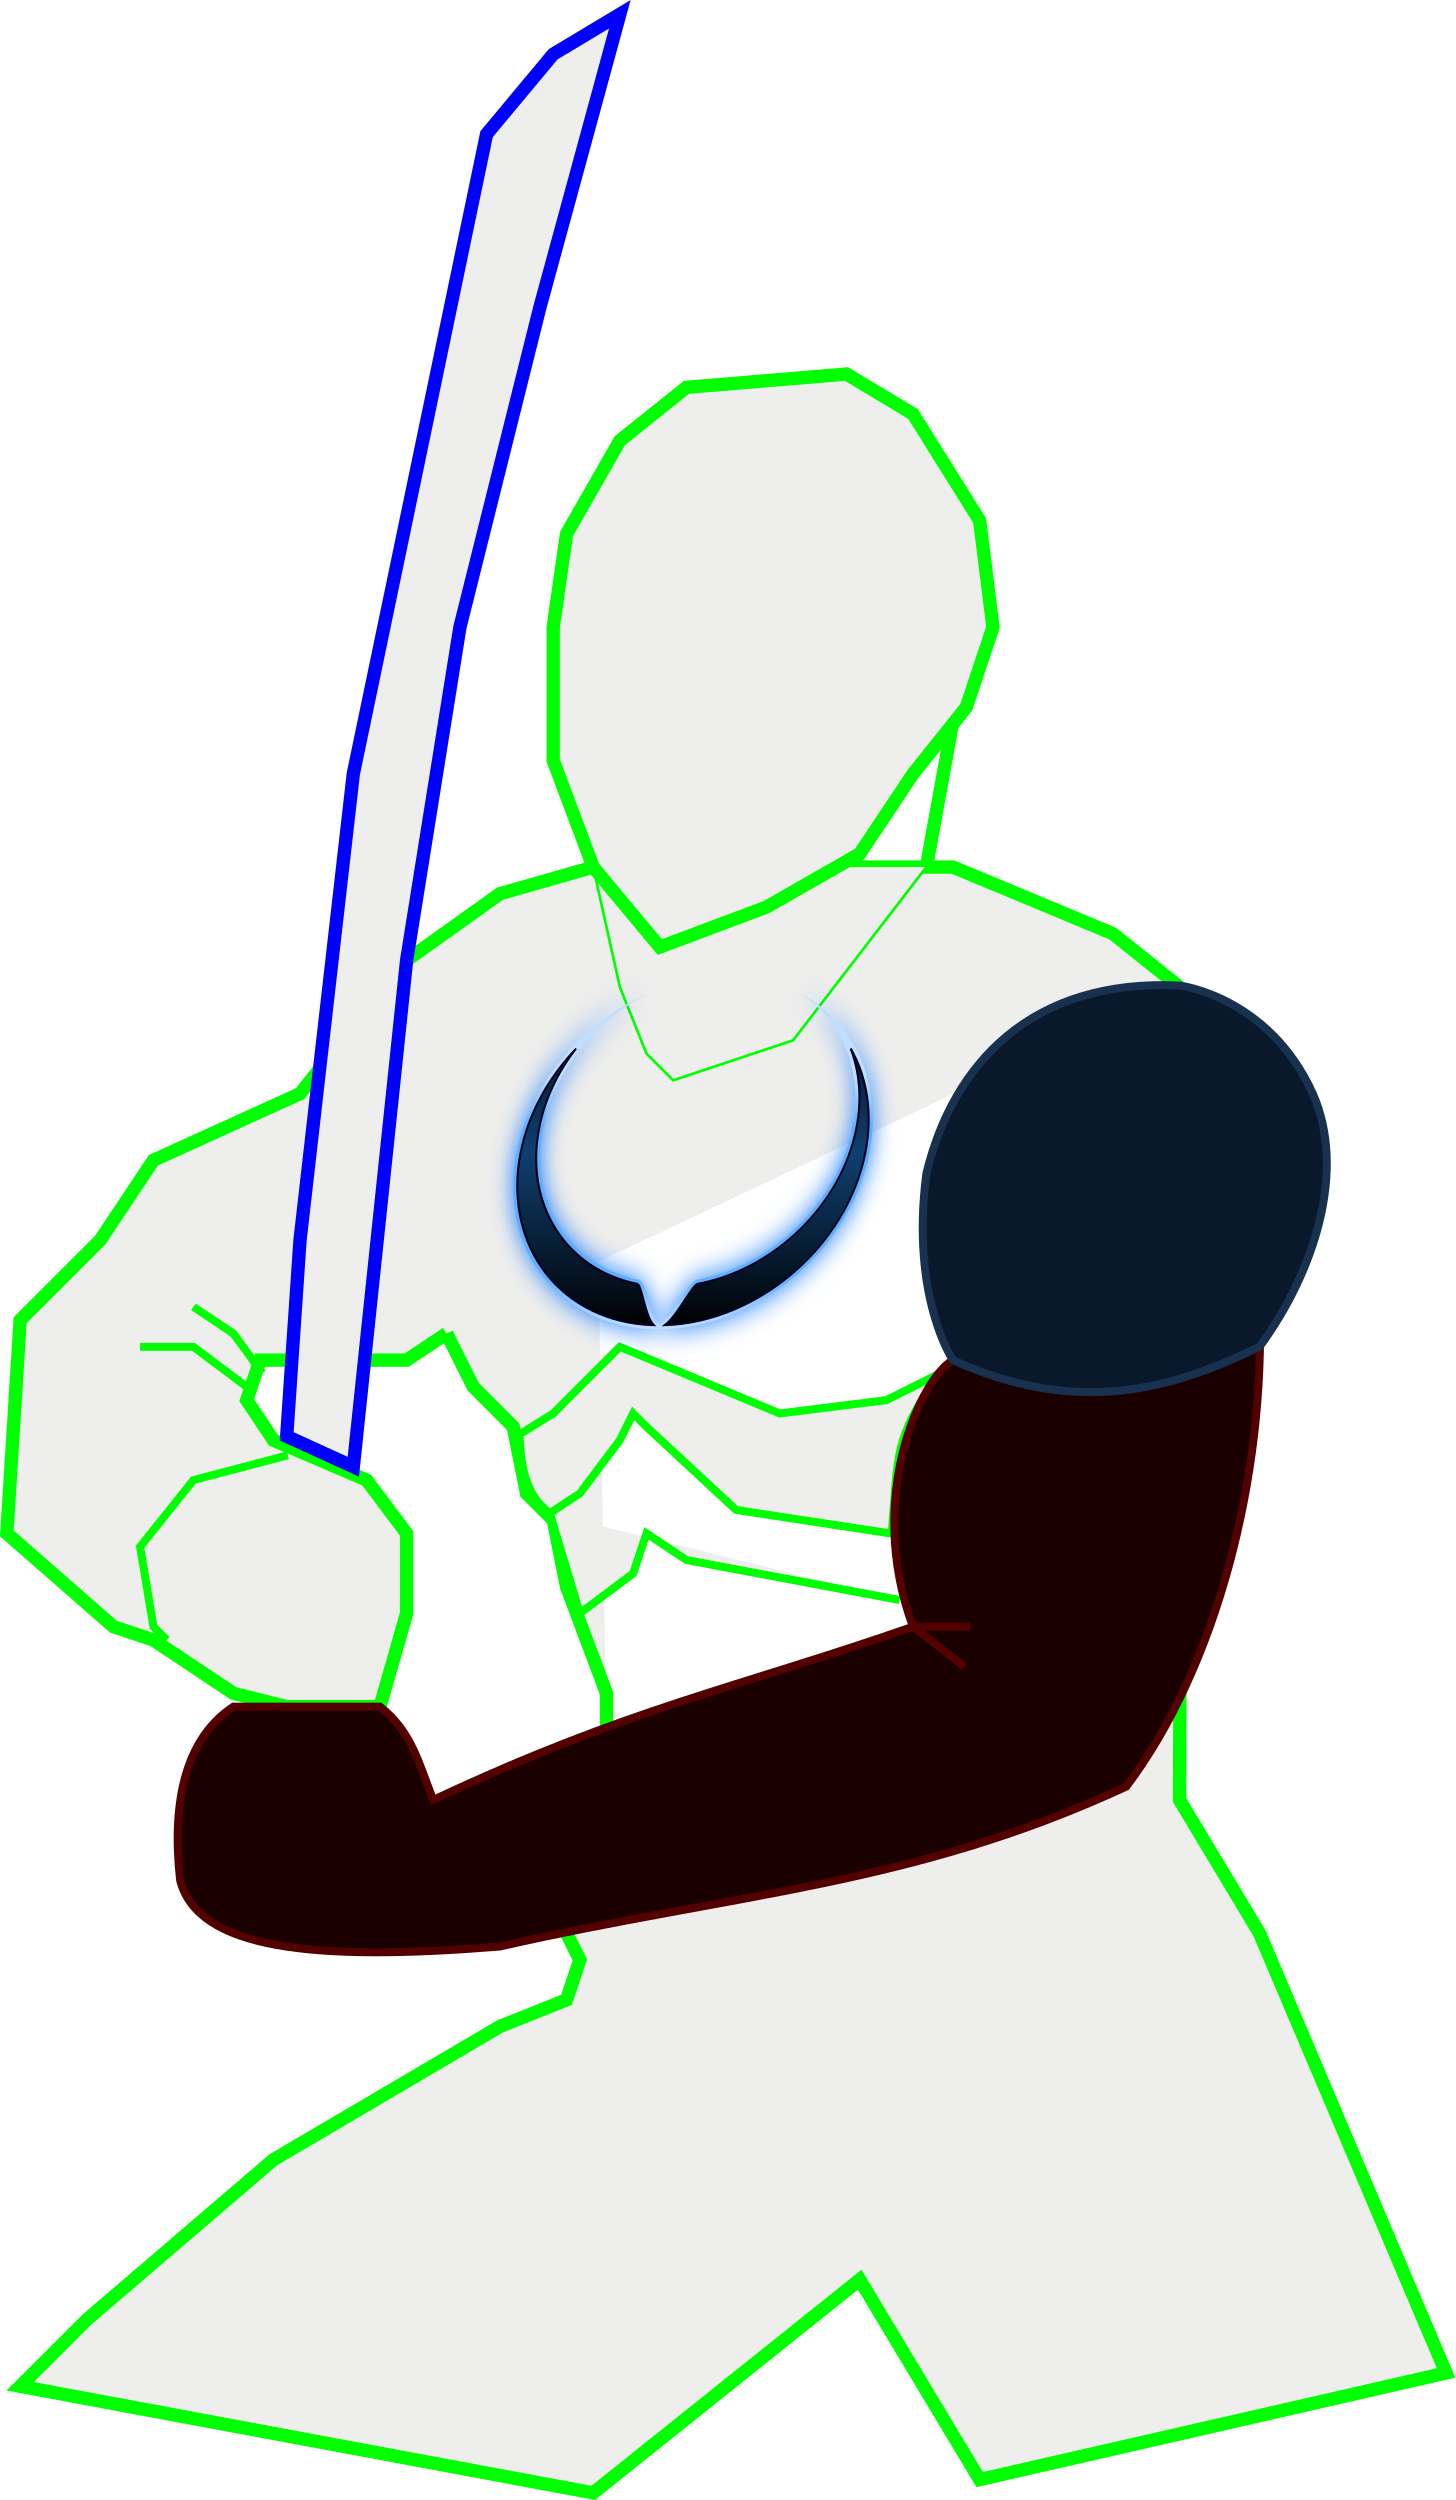
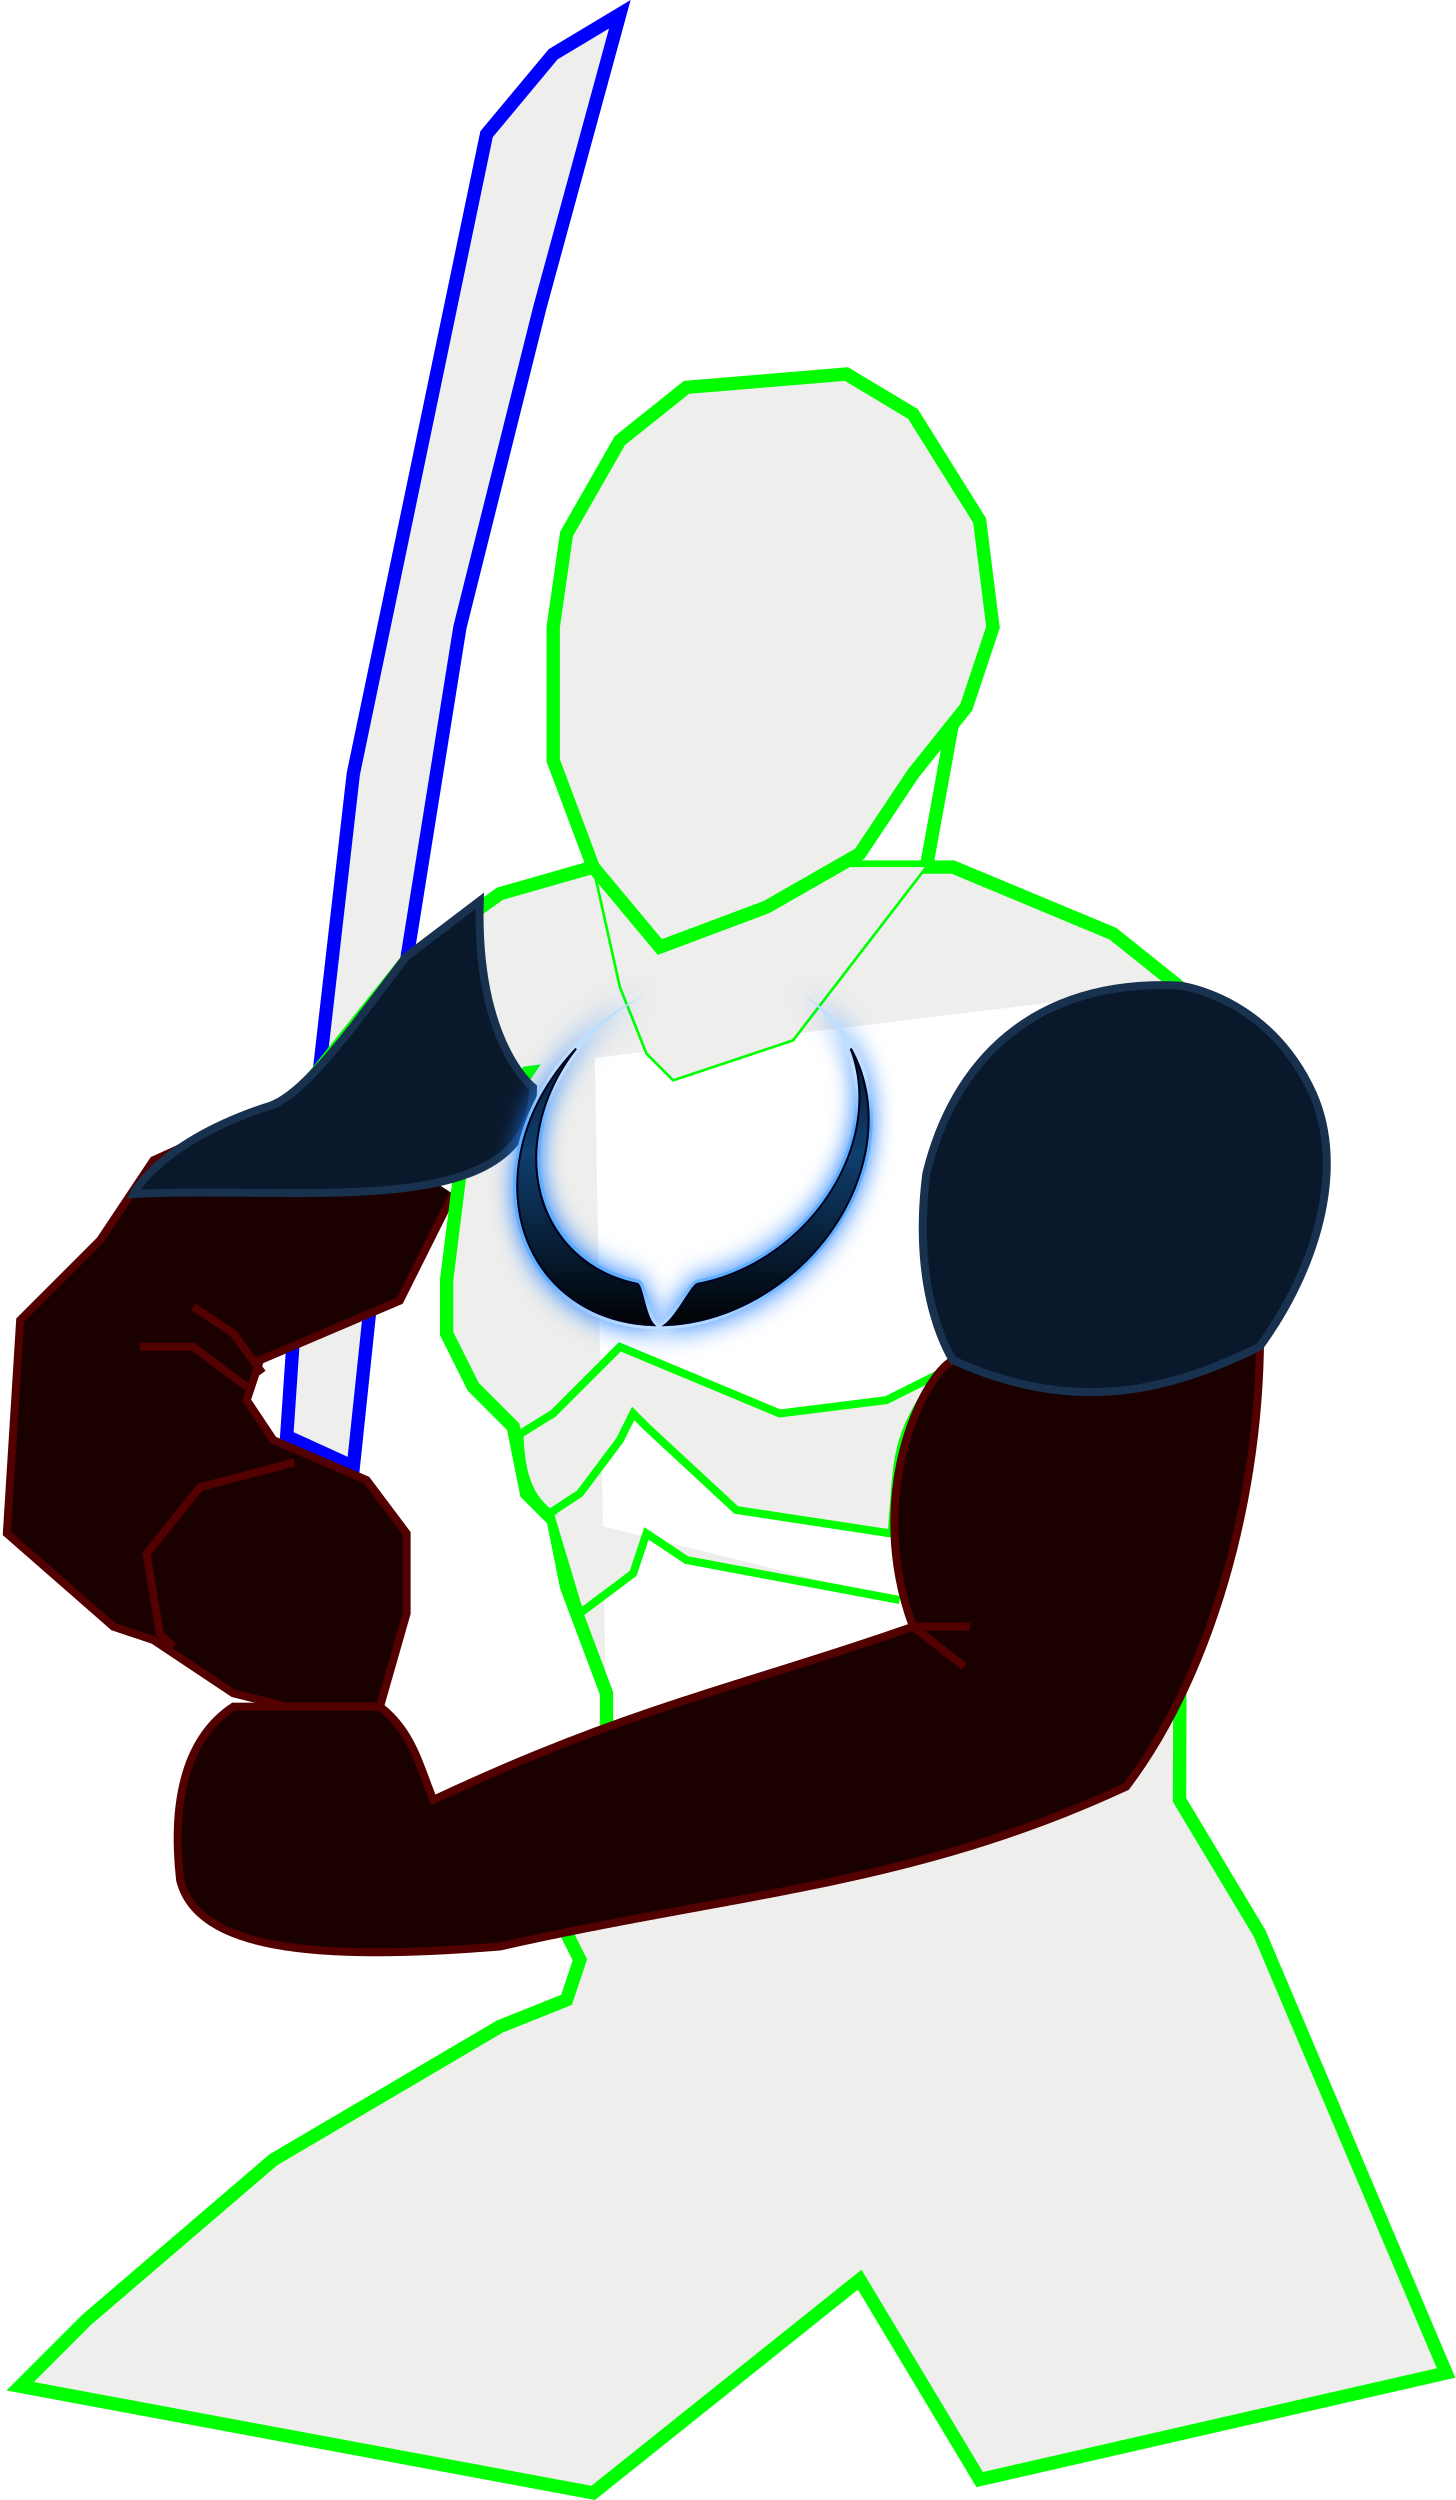
<svg xmlns="http://www.w3.org/2000/svg" xmlns:ns1="http://www.openswatchbook.org/uri/2009/osb" xmlns:xlink="http://www.w3.org/1999/xlink" width="546.031" height="938" id="svg2" version="1.1">
  <defs id="defs4">
    <linearGradient ns1:paint="solid" id="linearGradient3905">
      <stop offset="0" style="stop-color:#313131;stop-opacity:1;" id="stop3907" />
    </linearGradient>
    <linearGradient ns1:paint="solid" id="linearGradient3901">
      <stop offset="0" style="stop-color:#1e1e1e;stop-opacity:1;" id="stop3903" />
    </linearGradient>
    <linearGradient ns1:paint="solid" id="linearGradient3897">
      <stop offset="0" style="stop-color:#b1b1b1;stop-opacity:1;" id="stop3899" />
    </linearGradient>
    <linearGradient ns1:paint="solid" id="linearGradient3893">
      <stop offset="0" style="stop-color:#9c9c9c;stop-opacity:1;" id="stop3895" />
    </linearGradient>
    <linearGradient ns1:paint="solid" id="linearGradient3878">
      <stop offset="0" style="stop-color:#21466b;stop-opacity:1;" id="stop3880" />
    </linearGradient>
    <linearGradient ns1:paint="solid" id="linearGradient3874">
      <stop offset="0" style="stop-color:#1f3950;stop-opacity:1;" id="stop3876" />
    </linearGradient>
    <linearGradient ns1:paint="solid" id="linearGradient3870">
      <stop offset="0" style="stop-color:#4c3450;stop-opacity:1;" id="stop3872" />
    </linearGradient>
    <linearGradient ns1:paint="solid" id="linearGradient3866">
      <stop offset="0" style="stop-color:#371f3d;stop-opacity:1;" id="stop3868" />
    </linearGradient>
    <linearGradient ns1:paint="solid" id="linearGradient3851">
      <stop offset="0" style="stop-color:#18314e;stop-opacity:1;" id="stop3853" />
    </linearGradient>
    <linearGradient ns1:paint="solid" id="linearGradient3836">
      <stop offset="0" style="stop-color:#0a182b;stop-opacity:1;" id="stop3838" />
    </linearGradient>
    <linearGradient ns1:paint="solid" id="linearGradient3821">
      <stop offset="0" style="stop-color:#520000;stop-opacity:1;" id="stop3823" />
    </linearGradient>
    <linearGradient ns1:paint="solid" id="linearGradient3813">
      <stop offset="0" style="stop-color:#1b0000;stop-opacity:1;" id="stop3815" />
      <stop id="stop3817" style="stop-color:#1b0000;stop-opacity:1;" offset="1" />
    </linearGradient>
    <linearGradient ns1:paint="solid" id="linearGradient3798">
      <stop offset="0" style="stop-color:#38650b;stop-opacity:1;" id="stop3800" />
    </linearGradient>
    <linearGradient ns1:paint="solid" id="linearGradient3783">
      <stop offset="0" style="stop-color:#214103;stop-opacity:1;" id="stop3785" />
    </linearGradient>
    <linearGradient ns1:paint="solid" id="linearGradient3779">
      <stop offset="0" style="stop-color:#bd5d00;stop-opacity:1;" id="stop3781" />
    </linearGradient>
    <linearGradient ns1:paint="solid" id="linearGradient3775">
      <stop offset="0" style="stop-color:#8e3f00;stop-opacity:1;" id="stop3777" />
    </linearGradient>
    <linearGradient id="linearGradient3698">
      <stop style="stop-color:#000000;stop-opacity:1;" offset="0" id="stop3700" />
      <stop id="stop3706" offset="0.5" style="stop-color:#0f3f6f;stop-opacity:1;" />
      <stop style="stop-color:#000000;stop-opacity:1;" offset="1" id="stop3702" />
    </linearGradient>
    <linearGradient id="linearGradient3606">
      <stop style="stop-color:#bfdfff;stop-opacity:1;" offset="0" id="stop3608" />
      <stop id="stop3616" offset="0.2" style="stop-color:#5fafff;stop-opacity:1;" />
      <stop id="stop3614" offset="0.8" style="stop-color:#5fafff;stop-opacity:1;" />
      <stop style="stop-color:#bfdfff;stop-opacity:1;" offset="1" id="stop3610" />
    </linearGradient>
    <linearGradient id="linearGradient2987">
      <stop style="stop-color:#bfdfff;stop-opacity:1;" offset="0" id="stop2989" />
      <stop id="stop2991" offset="0.2" style="stop-color:#5fafff;stop-opacity:1;" />
      <stop id="stop2993" offset="0.8" style="stop-color:#5fafff;stop-opacity:1;" />
      <stop style="stop-color:#bfdfff;stop-opacity:1;" offset="1" id="stop2995" />
    </linearGradient>
    <linearGradient id="linearGradient3674">
      <stop style="stop-color:#000000;stop-opacity:1;" offset="0" id="stop3676" />
      <stop style="stop-color:#4f0700;stop-opacity:1;" offset="1" id="stop3678" />
    </linearGradient>
    <linearGradient id="linearGradient3666">
      <stop style="stop-color:#3f0f00;stop-opacity:1;" offset="0" id="stop3668" />
      <stop id="stop3671" offset="0.75" style="stop-color:#ff7f00;stop-opacity:1;" />
      <stop style="stop-color:#ff9f3f;stop-opacity:1;" offset="1" id="stop3670" />
    </linearGradient>
    <radialGradient xlink:href="#linearGradient3663" id="radialGradient3688" cx="24" cy="24" fx="24" fy="24" r="24" gradientUnits="userSpaceOnUse" />
    <linearGradient id="linearGradient3663">
      <stop style="stop-color:#00070f;stop-opacity:1;" offset="0" id="stop3667" />
      <stop id="stop3659" offset="0.94" style="stop-color:#00070f;stop-opacity:1;" />
      <stop id="stop3690" offset="1" style="stop-color:#00070f;stop-opacity:0;" />
    </linearGradient>
    <linearGradient gradientUnits="userSpaceOnUse" y2="440" x2="1024" y1="640" x1="1024" id="linearGradient4214" xlink:href="#linearGradient3699" />
    <linearGradient gradientUnits="userSpaceOnUse" y2="440" x2="1024" y1="640" x1="1024" id="linearGradient4204-6" xlink:href="#linearGradient3666-1" />
    <linearGradient gradientUnits="userSpaceOnUse" y2="440" x2="1024" y1="640" x1="1024" id="linearGradient4196-6" xlink:href="#linearGradient3674-5" />
    <radialGradient gradientUnits="userSpaceOnUse" r="256" fy="494" fx="1024" cy="494" cx="1024" id="radialGradient3687" xlink:href="#linearGradient3681" />
    <filter color-interpolation-filters="sRGB" id="filter3852">
      <feGaussianBlur id="feGaussianBlur3854" stdDeviation="7.25" />
    </filter>
    <linearGradient gradientUnits="userSpaceOnUse" y2="384" x2="1024" y1="640" x1="1024" id="linearGradient3836-1" xlink:href="#linearGradient3699" />
    <linearGradient gradientUnits="userSpaceOnUse" y2="384" x2="1024" y1="640" x1="1024" id="linearGradient3758" xlink:href="#linearGradient3698-7" />
    <linearGradient gradientTransform="translate(60,-1024)" gradientUnits="userSpaceOnUse" y2="1376" x2="1520" y1="1600" x1="1520" id="linearGradient3750" xlink:href="#linearGradient3698-7" />
    <linearGradient gradientTransform="translate(28,-1024)" gradientUnits="userSpaceOnUse" y2="1376" x2="1392" y1="1600" x1="1392" id="linearGradient3742" xlink:href="#linearGradient3698-7" />
    <linearGradient gradientTransform="translate(12,-1024)" gradientUnits="userSpaceOnUse" y2="1376" x2="1248" y1="1600" x1="1248" id="linearGradient3734" xlink:href="#linearGradient3698-7" />
    <linearGradient gradientTransform="translate(0,-1024)" gradientUnits="userSpaceOnUse" y2="1376" x2="768" y1="1600" x1="768" id="linearGradient3726" xlink:href="#linearGradient3698-7" />
    <linearGradient gradientTransform="translate(0,-1024)" gradientUnits="userSpaceOnUse" y2="1376" x2="576" y1="1600" x1="576" id="linearGradient3718" xlink:href="#linearGradient3698-7" />
    <linearGradient gradientTransform="translate(0,-1024)" gradientUnits="userSpaceOnUse" y2="1376" x2="400" y1="1600" x1="400" id="linearGradient3704" xlink:href="#linearGradient3698-7" />
    <linearGradient gradientUnits="userSpaceOnUse" y2="384" x2="1024" y1="592" x1="1024" id="linearGradient3680" xlink:href="#linearGradient3674-5" />
    <linearGradient gradientUnits="userSpaceOnUse" y2="384" x2="1024" y1="592" x1="1024" id="linearGradient3672" xlink:href="#linearGradient3666-1" />
    <linearGradient gradientTransform="translate(0,-1024)" gradientUnits="userSpaceOnUse" y2="1480" x2="1024" y1="1664" x1="1024" id="linearGradient3664" xlink:href="#linearGradient3606-6" />
    <linearGradient gradientTransform="translate(60,-1024)" gradientUnits="userSpaceOnUse" y2="1480" x2="1528" y1="1592" x1="1528" id="linearGradient3656" xlink:href="#linearGradient3606-6" />
    <linearGradient gradientTransform="translate(28,-1024)" gradientUnits="userSpaceOnUse" y2="1480" x2="1392" y1="1592" x1="1392" id="linearGradient3648" xlink:href="#linearGradient3606-6" />
    <linearGradient gradientTransform="translate(12,-1024)" gradientUnits="userSpaceOnUse" y2="1480" x2="1248" y1="1592" x1="1248" id="linearGradient3640" xlink:href="#linearGradient3606-6" />
    <linearGradient gradientTransform="translate(0,-1024)" gradientUnits="userSpaceOnUse" y2="1480" x2="776" y1="1592" x1="776" id="linearGradient3632" xlink:href="#linearGradient3606-6" />
    <linearGradient gradientTransform="translate(0,-1024)" gradientUnits="userSpaceOnUse" y2="1480" x2="584" y1="1592" x1="584" id="linearGradient3624" xlink:href="#linearGradient3606-6" />
    <linearGradient gradientTransform="translate(0,-1024)" gradientUnits="userSpaceOnUse" y2="1480" x2="408" y1="1592" x1="408" id="linearGradient3612" xlink:href="#linearGradient3606-6" />
    <linearGradient id="linearGradient3606-6">
      <stop id="stop3608-0" offset="0" style="stop-color:#bfdfff;stop-opacity:1;" />
      <stop style="stop-color:#5fafff;stop-opacity:1;" offset="0.2" id="stop3616-5" />
      <stop style="stop-color:#5fafff;stop-opacity:1;" offset="0.8" id="stop3614-1" />
      <stop id="stop3610-8" offset="1" style="stop-color:#bfdfff;stop-opacity:1;" />
    </linearGradient>
    <linearGradient id="linearGradient3666-1">
      <stop id="stop3668-2" offset="0" style="stop-color:#3f0f00;stop-opacity:1;" />
      <stop style="stop-color:#ff7f00;stop-opacity:1;" offset="0.75" id="stop3671-1" />
      <stop id="stop3670-6" offset="1" style="stop-color:#ff9f3f;stop-opacity:1;" />
    </linearGradient>
    <linearGradient id="linearGradient3674-5">
      <stop id="stop3676-4" offset="0" style="stop-color:#000000;stop-opacity:1;" />
      <stop id="stop3678-2" offset="1" style="stop-color:#3f0700;stop-opacity:1;" />
    </linearGradient>
    <linearGradient id="linearGradient3698-7">
      <stop id="stop3700-0" offset="0" style="stop-color:#000000;stop-opacity:1;" />
      <stop style="stop-color:#0f3f6f;stop-opacity:1;" offset="0.5" id="stop3706-5" />
      <stop id="stop3702-0" offset="1" style="stop-color:#000000;stop-opacity:1;" />
    </linearGradient>
    <linearGradient id="linearGradient3699">
      <stop style="stop-color:#3f0f00;stop-opacity:0.498;" offset="0" id="stop3701" />
      <stop id="stop3673" offset="0.75" style="stop-color:#ff7f00;stop-opacity:0.498;" />
      <stop style="stop-color:#ff9f3f;stop-opacity:0.498;" offset="1" id="stop3703" />
    </linearGradient>
    <linearGradient id="linearGradient3681">
      <stop style="stop-color:#1f7fff;stop-opacity:0;" offset="0" id="stop3691" />
      <stop id="stop3695" offset="0.31" style="stop-color:#1f7fff;stop-opacity:0;" />
      <stop style="stop-color:#1f7fff;stop-opacity:0.184;" offset="0.44" id="stop3689" />
      <stop id="stop3704" offset="0.85" style="stop-color:#1f7fff;stop-opacity:0;" />
      <stop id="stop3685" offset="1" style="stop-color:#1f7fff;stop-opacity:0;" />
    </linearGradient>
    <linearGradient xlink:href="#linearGradient3674-5" id="linearGradient4897" gradientUnits="userSpaceOnUse" x1="1024" y1="640" x2="1024" y2="440" gradientTransform="matrix(0.302643,0,0,0.302643,505.283,985.578)" />
    <linearGradient xlink:href="#linearGradient3666-1" id="linearGradient4899" gradientUnits="userSpaceOnUse" x1="1024" y1="640" x2="1024" y2="440" gradientTransform="matrix(0.302643,0,0,0.302643,505.283,985.578)" />
    <linearGradient xlink:href="#linearGradient3674-5" id="linearGradient4937" gradientUnits="userSpaceOnUse" x1="1024" y1="592" x2="1024" y2="384" gradientTransform="matrix(0.302643,0,0,0.302643,505.283,985.578)" />
    <linearGradient xlink:href="#linearGradient3666-1" id="linearGradient4939" gradientUnits="userSpaceOnUse" x1="1024" y1="592" x2="1024" y2="384" gradientTransform="matrix(0.302643,0,0,0.302643,505.283,985.578)" />
    <linearGradient xlink:href="#linearGradient3699" id="linearGradient4955" gradientUnits="userSpaceOnUse" x1="1024" y1="640" x2="1024" y2="384" />
    <linearGradient xlink:href="#linearGradient3674-5" id="linearGradient4957" gradientUnits="userSpaceOnUse" gradientTransform="matrix(0.302643,0,0,0.302643,505.283,985.578)" x1="1024" y1="592" x2="1024" y2="384" />
    <linearGradient xlink:href="#linearGradient3666-1" id="linearGradient4959" gradientUnits="userSpaceOnUse" gradientTransform="matrix(0.302643,0,0,0.302643,505.283,985.578)" x1="1024" y1="592" x2="1024" y2="384" />
    <linearGradient xlink:href="#linearGradient3606-6" id="linearGradient4961" gradientUnits="userSpaceOnUse" gradientTransform="translate(0,-1024)" x1="1024" y1="1664" x2="1024" y2="1480" />
    <linearGradient xlink:href="#linearGradient3698-7" id="linearGradient4963" gradientUnits="userSpaceOnUse" x1="1024" y1="640" x2="1024" y2="384" />
    <linearGradient xlink:href="#linearGradient3699" id="linearGradient4965" gradientUnits="userSpaceOnUse" x1="1024" y1="640" x2="1024" y2="440" />
    <linearGradient xlink:href="#linearGradient3674-5" id="linearGradient4967" gradientUnits="userSpaceOnUse" gradientTransform="matrix(0.302643,0,0,0.302643,505.283,985.578)" x1="1024" y1="640" x2="1024" y2="440" />
    <linearGradient xlink:href="#linearGradient3666-1" id="linearGradient4969" gradientUnits="userSpaceOnUse" gradientTransform="matrix(0.302643,0,0,0.302643,505.283,985.578)" x1="1024" y1="640" x2="1024" y2="440" />
    <filter color-interpolation-filters="sRGB" id="filter3675-9">
      <feGaussianBlur id="feGaussianBlur3677-6" stdDeviation="9.994" />
    </filter>
    <linearGradient xlink:href="#linearGradient3606-6-2" id="linearGradient4961-7" gradientUnits="userSpaceOnUse" gradientTransform="translate(0,-1024)" x1="1024" y1="1664" x2="1024" y2="1480" />
    <linearGradient id="linearGradient3606-6-2">
      <stop id="stop3608-0-3" offset="0" style="stop-color:#bfdfff;stop-opacity:1;" />
      <stop style="stop-color:#5fafff;stop-opacity:1;" offset="0.2" id="stop3616-5-2" />
      <stop style="stop-color:#5fafff;stop-opacity:1;" offset="0.8" id="stop3614-1-6" />
      <stop id="stop3610-8-4" offset="1" style="stop-color:#bfdfff;stop-opacity:1;" />
    </linearGradient>
    <linearGradient xlink:href="#linearGradient3698-7-2" id="linearGradient4963-5" gradientUnits="userSpaceOnUse" x1="1024" y1="640" x2="1024" y2="384" />
    <linearGradient id="linearGradient3698-7-2">
      <stop id="stop3700-0-3" offset="0" style="stop-color:#000000;stop-opacity:1;" />
      <stop style="stop-color:#0f3f6f;stop-opacity:1;" offset="0.5" id="stop3706-5-8" />
      <stop id="stop3702-0-9" offset="1" style="stop-color:#000000;stop-opacity:1;" />
    </linearGradient>
    <linearGradient y2="384" x2="1024" y1="640" x1="1024" gradientUnits="userSpaceOnUse" id="linearGradient4998" xlink:href="#linearGradient3698-7-2" />
    <filter color-interpolation-filters="sRGB" id="filter3675-90">
      <feGaussianBlur id="feGaussianBlur3677-5" stdDeviation="9.994" />
    </filter>
    <linearGradient xlink:href="#linearGradient3606-6-0" id="linearGradient4961-79" gradientUnits="userSpaceOnUse" gradientTransform="translate(0,-1024)" x1="1024" y1="1664" x2="1024" y2="1480" />
    <linearGradient id="linearGradient3606-6-0">
      <stop id="stop3608-0-8" offset="0" style="stop-color:#bfdfff;stop-opacity:1;" />
      <stop style="stop-color:#5fafff;stop-opacity:1;" offset="0.2" id="stop3616-5-1" />
      <stop style="stop-color:#5fafff;stop-opacity:1;" offset="0.8" id="stop3614-1-1" />
      <stop id="stop3610-8-40" offset="1" style="stop-color:#bfdfff;stop-opacity:1;" />
    </linearGradient>
    <linearGradient xlink:href="#linearGradient3698-7-6" id="linearGradient4963-54" gradientUnits="userSpaceOnUse" x1="1024" y1="640" x2="1024" y2="384" />
    <linearGradient id="linearGradient3698-7-6">
      <stop id="stop3700-0-1" offset="0" style="stop-color:#000000;stop-opacity:1;" />
      <stop style="stop-color:#0f3f6f;stop-opacity:1;" offset="0.5" id="stop3706-5-81" />
      <stop id="stop3702-0-8" offset="1" style="stop-color:#000000;stop-opacity:1;" />
    </linearGradient>
    <linearGradient y2="384" x2="1024" y1="640" x1="1024" gradientUnits="userSpaceOnUse" id="linearGradient4998-1" xlink:href="#linearGradient3698-7-6" />
    <linearGradient xlink:href="#linearGradient3821" id="linearGradient3946" gradientUnits="userSpaceOnUse" />
+     <linearGradient xlink:href="#linearGradient3836" id="linearGradient3950" gradientTransform="matrix(0.738184,0,0,1.35468,39.1482,218.081)" x1="129.844" y1="246.367" x2="256.626" y2="246.367" gradientUnits="userSpaceOnUse" />
+     <linearGradient xlink:href="#linearGradient3851" id="linearGradient3952" gradientTransform="matrix(0.738184,0,0,1.35468,39.1482,218.081)" x1="129.844" y1="246.367" x2="256.626" y2="246.367" gradientUnits="userSpaceOnUse" />
  </defs>
  <g id="layer1" transform="translate(-39.7126,-218.645)" style="display:inline">
+     <path style="fill:#eeeeec;stroke:#0000ff;stroke-width:5;stroke-linecap:butt;stroke-linejoin:miter;stroke-miterlimit:4;stroke-opacity:1;stroke-dasharray:none" d="M 147.275,757.548 152.275,683.976 172.275,508.976 222.275,268.976 247.275,238.976 272.275,223.976 242.275,333.976 212.275,453.976 192.275,578.976 172.275,768.976 147.275,757.548 z" id="path3698" />
+     <path id="ForearmRight" style="fill:url(#linearGradient3813);stroke:url(#linearGradient3821);stroke-width:3;stroke-linecap:butt;stroke-linejoin:miter;stroke-miterlimit:4;stroke-opacity:1;stroke-dasharray:none" d="M 138.141,733.849 127.275,718.976 112.275,708.976 M 132.275,738.976 112.275,723.976 92.275,723.976 M 152.275,628.976 97.275,653.976 77.275,683.976 47.275,713.976 42.275,793.976 82.275,828.976 97.275,833.976 127.275,853.976 147.275,858.976 182.275,858.976 192.275,823.976 192.275,793.976 177.275,773.976 142.275,758.976 132.275,743.976 137.275,728.976 189.713,706.645 209.713,666.645" />
    <path style="fill:#eeeeec;stroke:#00ff00;stroke-width:5;stroke-linecap:butt;stroke-linejoin:miter;stroke-miterlimit:4;stroke-opacity:1;stroke-dasharray:none" d="M 262.275,578.976 242.275,613.976 212.275,658.976 207.275,698.976 207.275,718.976 217.275,738.976 232.275,753.976 237.275,778.976 247.275,788.976 252.275,813.976 267.275,853.976 267.275,868.976" id="path3225" />
-     <path style="fill:#eeeeec;stroke:#00ff00;stroke-width:5;stroke-linecap:butt;stroke-linejoin:miter;stroke-miterlimit:4;stroke-opacity:1;stroke-dasharray:none" d="M 482.275,588.976 457.275,568.976 397.275,543.976 262.275,543.976 227.275,553.976 192.275,578.976 152.275,628.976 97.275,653.976 77.275,683.976 47.275,713.976 42.275,793.976 82.275,828.976 97.275,833.976 127.275,853.976 147.275,858.976 182.275,858.976 192.275,823.976 192.275,793.976 177.275,773.976 142.275,758.976 132.275,743.976 137.275,728.976 192.275,728.976 207.275,718.976" id="path2896" />
+     <path style="fill:#eeeeec;stroke:#00ff00;stroke-width:5;stroke-linecap:butt;stroke-linejoin:miter;stroke-miterlimit:4;stroke-opacity:1;stroke-dasharray:none" d="M 482.275,588.976 457.275,568.976 397.275,543.976 262.275,543.976 227.275,553.976 192.275,578.976 152.275,628.976" id="path3956" />
+     <path style="fill:url(#linearGradient3950);stroke:url(#linearGradient3952);stroke-width:3;stroke-linecap:butt;stroke-linejoin:miter;stroke-miterlimit:4;stroke-opacity:1;stroke-dasharray:none" d="M 219.713,556.645 192.093,577.596 C 173.985,601.32 155.091,628.452 141.3,633.469 99.713,646.645 89.713,666.645 89.713,666.645 152.759,663.314 239.682,678.288 239.713,626.645 239.713,626.645 218.157,609.974 219.713,556.645 z" id="BicepRight" />
    <path style="fill:#eeeeec;stroke:#00ff00;stroke-width:5;stroke-linecap:butt;stroke-linejoin:miter;stroke-miterlimit:4;stroke-opacity:1;stroke-dasharray:none" d="M 397.275,488.976 387.275,543.976" id="path3680" />
    <path style="fill:#eeeeec;stroke:#00ff00;stroke-width:5;stroke-linecap:butt;stroke-linejoin:miter;stroke-miterlimit:4;stroke-opacity:1;stroke-dasharray:none" d="M 482.454,833.976 482.275,893.976 512.275,943.976 582.275,1108.98 407.275,1148.98 362.275,1073.98 262.275,1153.98 47.275,1113.98 72.275,1088.98 142.275,1028.98 227.275,978.976 252.275,968.976 257.275,953.976 252.275,943.976" id="path3682" />
    <path style="fill:#eeeeec;stroke:#00ff00;stroke-width:1px;stroke-linecap:butt;stroke-linejoin:miter;stroke-opacity:1" d="M 387.275,543.976 337.275,608.976 292.275,623.976 282.275,613.976 272.275,588.976 262.275,543.976" id="path3700" />
    <path style="fill:#eeeeec;stroke:#00ff00;stroke-width:3;stroke-linecap:butt;stroke-linejoin:miter;stroke-miterlimit:4;stroke-opacity:1;stroke-dasharray:none" d="M 245.983,786.392 C 236.565,779.345 235.123,768.308 234.599,756.814 L 247.275,748.976 272.275,723.976 332.275,748.976 372.275,743.976 392.275,733.976 C 374.78,758.456 376.778,764.79 374.275,794.055 L 315.908,785.184 282.275,753.976 277.275,748.976 272.275,758.976 257.275,778.976 245.983,786.392 257.275,823.976 277.275,808.976 282.275,793.976 297.275,803.976 377.275,818.976" id="path3704" />
-     <path style="fill:#eeeeec;stroke:#00ff00;stroke-width:3;stroke-linecap:butt;stroke-linejoin:miter;stroke-miterlimit:4;stroke-opacity:1;stroke-dasharray:none" d="M 147.737,764.659 112.275,773.976 92.275,798.976 97.275,828.976 102.275,833.976" id="path3708" />
-     <path style="fill:#eeeeec;stroke:#00ff00;stroke-width:3;stroke-linecap:butt;stroke-linejoin:miter;stroke-miterlimit:4;stroke-opacity:1;stroke-dasharray:none" d="M 132.275,738.976 112.275,723.976 92.275,723.976" id="path3712" />
-     <path style="fill:#eeeeec;stroke:#00ff00;stroke-width:3;stroke-linecap:butt;stroke-linejoin:miter;stroke-miterlimit:4;stroke-opacity:1;stroke-dasharray:none" d="M 138.141,733.849 127.275,718.976 112.275,708.976" id="path3714" />
-     <path id="path3720" style="fill:url(#linearGradient3813);fill-opacity:1;stroke:url(#linearGradient3946);stroke-width:3;stroke-linecap:butt;stroke-linejoin:miter;stroke-miterlimit:4;stroke-opacity:1;stroke-dasharray:none" d="M 382.275,828.976 401.552,843.976 M 382.275,828.976 403.73,828.976 M 512.275,707.609 C 514.736,772.862 495.827,844.694 462.275,888.976 382.023,926.178 315.093,929.017 227.275,948.976 157.021,954.692 113.749,949.994 107.275,923.976 103.831,892.812 110.233,870.244 127.275,858.976 L 182.275,858.976 C 194.194,868.236 196.821,880.341 202.275,893.976 275.792,859.445 315.722,852.125 382.275,828.976 364.027,780.013 385.816,735.111 397.275,728.976" />
-     <path id="path3716" style="fill:url(#linearGradient3836);stroke:url(#linearGradient3851);stroke-width:3;stroke-linecap:butt;stroke-linejoin:miter;stroke-miterlimit:4;stroke-opacity:1;stroke-dasharray:none" d="M 532.275,628.976 C 515.784,592.43 482.275,588.412 482.275,588.412 426.989,585.769 397.391,617.335 387.275,658.976 381.267,705.635 397.275,728.976 397.275,728.976 443.804,750.074 479.146,740.1 512.275,723.976 533.075,695.61 545.017,657.621 532.275,628.976 z" />
+     <path style="fill:url(#linearGradient3813);stroke:url(#linearGradient3821);stroke-width:3;stroke-linecap:butt;stroke-linejoin:miter;stroke-miterlimit:4;stroke-opacity:1;stroke-dasharray:none" d="M 150.175,767.328 114.713,776.645 94.713,801.645 99.713,831.645 104.713,836.645" id="path3708" />
+     <path id="ForearmLeft" style="fill:url(#linearGradient3813);fill-opacity:1;stroke:url(#linearGradient3946);stroke-width:3;stroke-linecap:butt;stroke-linejoin:miter;stroke-miterlimit:4;stroke-opacity:1;stroke-dasharray:none" d="M 382.275,828.976 401.552,843.976 M 382.275,828.976 403.73,828.976 M 512.275,707.609 C 514.736,772.862 495.827,844.694 462.275,888.976 382.023,926.178 315.093,929.017 227.275,948.976 157.021,954.692 113.749,949.994 107.275,923.976 103.831,892.812 110.233,870.244 127.275,858.976 L 182.275,858.976 C 194.194,868.236 196.821,880.341 202.275,893.976 275.792,859.445 315.722,852.125 382.275,828.976 364.027,780.013 385.816,735.111 397.275,728.976" />
+     <path id="BicepLeft" style="fill:url(#linearGradient3836);stroke:url(#linearGradient3851);stroke-width:3;stroke-linecap:butt;stroke-linejoin:miter;stroke-miterlimit:4;stroke-opacity:1;stroke-dasharray:none" d="M 532.275,628.976 C 515.784,592.43 482.275,588.412 482.275,588.412 426.989,585.769 397.391,617.335 387.275,658.976 381.267,705.635 397.275,728.976 397.275,728.976 443.804,750.074 479.146,740.1 512.275,723.976 533.075,695.61 545.017,657.621 532.275,628.976 z" />
    <path style="fill:#eeeeec;fill-opacity:1;stroke:none" d="M 815.189,1057.61 C 772.4,1057.61 737.713,1092.29 737.713,1135.08 737.713,1177.87 772.4,1212.56 815.189,1212.56 857.977,1212.56 892.666,1177.87 892.666,1135.08 892.666,1092.29 857.977,1057.61 815.189,1057.61 z" id="BackgroundGlow" />
    <g transform="matrix(0.517433,0,-0.10145,0.517433,-178.199,386.25)" id="Ring-9">
      <path id="RingGlow-1" d="M 969.281,396.281 C 925.981,416.811 896,460.923 896,512 896,582.656 953.344,640 1024,640 1094.66,640 1152,582.656 1152,512 1152,460.923 1122.02,416.811 1078.72,396.281 1112.89,415.467 1136,452.044 1136,494 1136,548.546 1096.94,594.017 1045.28,603.969 1038.39,605.297 1030,636 1024,636 1018,636 1009.61,605.297 1002.72,603.969 951.063,594.017 912,548.546 912,494 912,452.044 935.106,415.467 969.281,396.281 z" style="fill:#1f7fff;fill-opacity:1;stroke:none;filter:url(#filter3675-90)" />
      <path style="fill:url(#linearGradient4961-79);fill-opacity:1;stroke:none" d="M 969.281,396.281 C 925.981,416.811 896,460.923 896,512 896,582.656 953.344,640 1024,640 1094.66,640 1152,582.656 1152,512 1152,460.923 1122.02,416.811 1078.72,396.281 1112.89,415.467 1136,452.044 1136,494 1136,548.546 1096.94,594.017 1045.28,603.969 1038.39,605.297 1030,636 1024,636 1018,636 1009.61,605.297 1002.72,603.969 951.063,594.017 912,548.546 912,494 912,452.044 935.106,415.467 969.281,396.281 z" id="RingBorder-6" />
      <path style="fill:url(#linearGradient4998-1);fill-opacity:1;stroke:#00001f;stroke-width:1.5;stroke-linejoin:miter;stroke-miterlimit:4;stroke-opacity:1;stroke-dasharray:none" d="M 924.437,436.406 C 908.475,457.398 899,483.594 899,512 899,579.695 952.819,634.885 1020,637 1012,630 1006,608 1002,607 948.966,596.77 909,550.02 909,494 909,473.019 914.623,453.34 924.437,436.406 z M 1123.56,436.406 C 1133.38,453.34 1139,473.019 1139,494 1139,550.02 1099.03,596.77 1046,607 1042,608 1036,630 1028,637 1095.18,634.885 1149,579.695 1149,512 1149,483.594 1139.52,457.398 1123.56,436.406 z" id="RingBody-1" />
    </g>
    <path style="fill:#eeeeec;stroke:#00ff00;stroke-width:5;stroke-linecap:butt;stroke-linejoin:miter;stroke-miterlimit:4;stroke-opacity:1;stroke-dasharray:none" d="M 262.275,543.976 287.275,573.976 327.275,558.976 362.275,538.976 382.275,508.976 402.275,483.976 412.275,453.976 407.275,413.976 382.275,373.976 357.275,358.976 297.275,363.976 272.275,383.976 252.275,418.976 247.275,453.976 247.275,503.976 262.275,543.976 z" id="path3678" />
-     <path style="fill:#eeeeec;stroke:#0000ff;stroke-width:5;stroke-linecap:butt;stroke-linejoin:miter;stroke-miterlimit:4;stroke-opacity:1;stroke-dasharray:none" d="M 147.275,757.548 152.275,683.976 172.275,508.976 222.275,268.976 247.275,238.976 272.275,223.976 242.275,333.976 212.275,453.976 192.275,578.976 172.275,768.976 147.275,757.548 z" id="path3698" />
  </g>
  <g id="layer3" style="display:none">
    <path transform="translate(-39.7126,-218.645)" style="fill:url(#linearGradient3897);stroke:url(#linearGradient3893);stroke-width:3;stroke-linecap:butt;stroke-linejoin:miter;stroke-miterlimit:4;stroke-opacity:1;stroke-dasharray:none;display:inline" d="M 227.275,893.976 217.275,913.976 222.275,948.976 212.275,948.976 212.275,923.976 212.275,903.976 222.275,893.976 212.275,893.976 202.275,908.976 202.275,948.976 197.275,948.976 192.275,923.976 197.275,908.976 207.275,893.976 202.275,893.976 187.275,908.976 187.275,938.976 192.275,948.976" id="path3722" />
  </g>
  <g id="layer2" style="display:none">
    <path transform="translate(-39.7126,-218.645)" style="fill:none;stroke:#00ff00;stroke-width:3;stroke-linecap:butt;stroke-linejoin:miter;stroke-miterlimit:4;stroke-opacity:1;stroke-dasharray:none" d="M 257.275,958.976 292.275,983.976 337.275,998.976 397.275,998.976 457.275,968.976 507.275,933.976 482.275,893.976 407.275,923.976 382.275,923.976" id="path3684" />
    <g id="g4945" transform="matrix(0.622887,0,0,0.622887,-174.623,27.084)">
      <path transform="matrix(0.302643,0,0,0.302643,505.283,985.578)" style="fill:url(#linearGradient4955);fill-opacity:1;fill-rule:evenodd;stroke:none;filter:url(#filter3852)" d="M 963.156,392.594 C 921.079,414.097 891.651,457.242 890.063,507.781 888.258,565.21 922.94,615.378 973.156,636 939.219,629.528 908.753,631.347 903.031,615.375 893.971,590.083 867.292,595.842 867.531,620.656 851.614,620.102 826.02,613.828 801.156,643.781 800.833,574.456 889.859,592.399 869.5,551.562 858.043,528.581 822.381,547.937 836.281,563.281 792.55,571.913 757.604,555.327 692.5,587 750.404,499.485 875.679,537.691 869.875,490.031 865.427,453.503 810.801,472.149 829.531,495.969 796.672,507.118 736.734,472.304 643.5,489.969 730.379,418.163 889.141,476.429 895.75,430.187 900.97,393.664 847.116,392.791 848.781,422.875 779.271,388.661 758.01,415.928 666.125,385.062 772.924,383.665 871.398,345.039 963.156,392.594 z M 816.969,438.344 C 744.83,434.239 749.141,445.063 711.219,441.25 720.791,406.273 627.821,423.068 686.313,445.437 563.951,439.392 566.116,486.758 443.094,463.969 582.004,449.501 694.809,368.232 816.969,438.344 z M 617.75,498.219 C 584.131,513.037 563.737,540.707 493.781,534.687 540.962,536.905 577.436,478.919 617.75,498.219 z M 804.063,511.25 C 732.304,518.963 756.42,531.982 721.781,534.437 726.113,500.541 645.152,528.171 700.063,541.531 590.629,557.314 616.746,601.348 503.531,585.906 618.156,570.911 649.505,464.444 804.063,511.25 z M 829.594,582.656 C 795.948,592.415 804.059,601.999 785.938,605.562 778.986,569.713 716.216,624.556 773.438,620.812 711.818,631.384 724.628,663.943 662.031,655.969 718.366,641.805 730.153,555.075 829.594,582.656 z M 676.438,605.531 C 650.589,620.673 653.591,636.318 590.25,641.219 623.189,641.029 650.833,588.63 676.438,605.531 z M 1084.84,392.594 C 1126.92,414.097 1156.35,457.242 1157.94,507.781 1159.74,565.21 1125.06,615.378 1074.84,636 1108.78,629.528 1139.25,631.347 1144.97,615.375 1154.03,590.083 1180.71,595.842 1180.47,620.656 1196.39,620.102 1221.98,613.828 1246.84,643.781 1247.17,574.456 1158.14,592.398 1178.5,551.562 1189.96,528.581 1225.62,547.937 1211.72,563.281 1255.45,571.913 1290.4,555.327 1355.5,587 1297.6,499.485 1172.32,537.691 1178.13,490.031 1182.57,453.503 1237.2,472.149 1218.47,495.969 1251.33,507.118 1311.27,472.304 1404.5,489.969 1317.62,418.163 1158.86,476.429 1152.25,430.187 1147.03,393.664 1200.88,392.791 1199.22,422.875 1268.73,388.661 1289.99,415.928 1381.88,385.062 1275.08,383.664 1176.6,345.039 1084.84,392.594 z M 1231.03,438.344 C 1303.17,434.239 1298.86,445.063 1336.78,441.25 1327.21,406.273 1420.18,423.068 1361.69,445.437 1484.05,439.392 1481.88,486.758 1604.91,463.969 1466,449.501 1353.19,368.232 1231.03,438.344 z M 1430.25,498.219 C 1463.87,513.037 1484.26,540.707 1554.22,534.687 1507.04,536.905 1470.56,478.919 1430.25,498.219 z M 1243.94,511.25 C 1315.7,518.963 1291.58,531.982 1326.22,534.437 1321.89,500.541 1402.85,528.171 1347.94,541.531 1457.37,557.314 1431.25,601.348 1544.47,585.906 1429.84,570.911 1398.5,464.444 1243.94,511.25 z M 1218.41,582.656 C 1252.05,592.415 1243.94,601.999 1262.06,605.562 1269.01,569.713 1331.78,624.556 1274.56,620.812 1336.18,631.384 1323.37,663.943 1385.97,655.969 1329.63,641.805 1317.85,555.075 1218.41,582.656 z M 1371.56,605.531 C 1397.41,620.673 1394.41,636.318 1457.75,641.219 1424.81,641.029 1397.17,588.63 1371.56,605.531 z" id="PhoenixWingsGlow" />
      <path id="PhoenixWings" d="M 796.775,1104.39 C 784.041,1110.9 775.135,1123.96 774.654,1139.25 774.108,1156.63 784.604,1171.82 799.802,1178.06 789.531,1176.1 780.311,1176.65 778.579,1171.82 775.837,1164.16 767.763,1165.91 767.835,1173.42 763.018,1173.25 755.272,1171.35 747.747,1180.41 747.65,1159.43 774.593,1164.86 768.431,1152.5 764.964,1145.55 754.171,1151.41 758.378,1156.05 745.143,1158.66 734.567,1153.64 714.863,1163.23 732.388,1136.74 770.301,1148.31 768.545,1133.88 767.198,1122.83 750.666,1128.47 756.335,1135.68 746.39,1139.05 728.25,1128.52 700.034,1133.86 726.327,1112.13 774.375,1129.77 776.375,1115.77 777.955,1104.72 761.657,1104.45 762.161,1113.56 741.124,1103.2 734.689,1111.46 706.881,1102.11 739.203,1101.69 769.006,1090 796.775,1104.39 z M 752.533,1118.24 C 730.701,1117 732.005,1120.27 720.528,1119.12 723.425,1108.53 695.289,1113.62 712.991,1120.39 675.959,1118.56 676.614,1132.89 639.382,1125.99 681.422,1121.62 715.562,1097.02 752.533,1118.24 z M 692.241,1136.36 C 682.066,1140.85 675.894,1149.22 654.722,1147.4 669.001,1148.07 680.04,1130.52 692.241,1136.36 z M 748.627,1140.3 C 726.91,1142.64 734.208,1146.58 723.725,1147.32 725.036,1137.06 700.534,1145.43 717.152,1149.47 684.033,1154.25 691.937,1167.57 657.673,1162.9 692.364,1158.36 701.851,1126.14 748.627,1140.3 z M 756.354,1161.91 C 746.171,1164.87 748.626,1167.77 743.142,1168.85 741.038,1158 722.041,1174.6 739.359,1173.46 720.71,1176.66 724.587,1186.52 705.642,1184.1 722.691,1179.82 726.259,1153.57 756.354,1161.91 z M 710.002,1168.84 C 702.179,1173.42 703.088,1178.16 683.918,1179.64 693.887,1179.58 702.253,1163.72 710.002,1168.84 z M 833.602,1104.39 C 846.337,1110.9 855.244,1123.96 855.725,1139.25 856.27,1156.63 845.775,1171.82 830.576,1178.06 840.848,1176.1 850.069,1176.65 851.8,1171.82 854.542,1164.16 862.617,1165.91 862.544,1173.42 867.362,1173.25 875.107,1171.35 882.63,1180.41 882.73,1159.43 855.786,1164.86 861.948,1152.5 865.416,1145.55 876.208,1151.41 872.002,1156.05 885.236,1158.66 895.814,1153.64 915.516,1163.23 897.993,1136.74 860.077,1148.31 861.836,1133.88 863.18,1122.83 879.713,1128.47 874.044,1135.68 883.989,1139.05 902.13,1128.52 930.345,1133.86 904.051,1112.13 856.004,1129.77 854.003,1115.77 852.424,1104.72 868.721,1104.45 868.219,1113.56 889.255,1103.2 895.689,1111.46 923.499,1102.11 891.177,1101.69 861.373,1090 833.602,1104.39 z M 877.846,1118.24 C 899.678,1117 898.374,1120.27 909.85,1119.12 906.954,1108.53 935.091,1113.62 917.389,1120.39 954.42,1118.56 953.764,1132.89 990.998,1125.99 948.958,1121.62 914.816,1097.02 877.846,1118.24 z M 938.138,1136.36 C 948.313,1140.85 954.484,1149.22 975.657,1147.4 961.378,1148.07 950.338,1130.52 938.138,1136.36 z M 881.753,1140.3 C 903.47,1142.64 896.171,1146.58 906.654,1147.32 905.344,1137.06 929.846,1145.43 913.228,1149.47 946.346,1154.25 938.441,1167.57 972.706,1162.9 938.014,1158.36 928.529,1126.14 881.753,1140.3 z M 874.026,1161.91 C 884.207,1164.87 881.753,1167.77 887.237,1168.85 889.34,1158 908.337,1174.6 891.02,1173.46 909.669,1176.66 905.792,1186.52 924.737,1184.1 907.686,1179.82 904.121,1153.57 874.026,1161.91 z M 920.376,1168.84 C 928.199,1173.42 927.291,1178.16 946.461,1179.64 936.492,1179.58 928.127,1163.72 920.376,1168.84 z" style="fill:url(#linearGradient4957);fill-opacity:1;fill-rule:evenodd;stroke:url(#linearGradient4959);stroke-width:0.605;stroke-linejoin:round;stroke-miterlimit:4;stroke-dasharray:none" />
      <path transform="matrix(0.302643,0,0,0.302643,505.283,985.578)" style="fill:url(#linearGradient4965);fill-opacity:1;fill-rule:evenodd;stroke:none;filter:url(#filter3852)" d="M 1057.09,439.719 C 1023.09,445.203 979.582,487.664 937.187,521.781 L 989.312,497.719 959.187,529.75 985.219,517.562 C 976.674,534.405 977.589,563.539 949.469,569.281 964.111,583.772 982.927,594.062 1003.97,598.094 1014,600 1021,628 1024,628 1027,628 1034,600 1044.03,598.094 1065.88,593.907 1085.32,582.973 1100.19,567.594 1025.8,568.523 1030.5,493.046 1096.22,476.531 1091.15,471.808 1074.28,472.693 1060.47,474.875 1062.88,458.781 1085.7,451.073 1102.56,453.156 1092.92,443.378 1081.19,436.314 1061.72,444.437 L 1057.09,439.719 z M 1047.75,453.281 1052.81,458.281 C 1046.2,463.879 1040.33,464.251 1034.75,459.25 L 1047.75,453.281 z" id="PhoenixHeadGlow" />
      <path id="PhoenixHead" d="M 825.204,1118.66 C 814.914,1120.32 801.747,1133.17 788.916,1143.49 L 804.691,1136.21 795.574,1145.9 803.453,1142.21 C 800.867,1147.31 801.143,1156.13 792.633,1157.87 797.064,1162.25 802.759,1165.37 809.127,1166.59 812.163,1167.16 814.282,1175.64 815.189,1175.64 816.097,1175.64 818.216,1167.16 821.251,1166.59 827.864,1165.32 833.748,1162.01 838.248,1157.36 815.734,1157.64 817.157,1134.79 837.046,1129.8 835.512,1128.37 830.406,1128.64 826.227,1129.3 826.956,1124.42 833.863,1122.09 838.965,1122.72 836.048,1119.76 832.498,1117.63 826.605,1120.08 L 825.204,1118.66 z M 822.377,1122.76 823.909,1124.27 C 821.908,1125.97 820.132,1126.08 818.443,1124.57 L 822.377,1122.76 z" style="fill:url(#linearGradient4967);fill-opacity:1;fill-rule:evenodd;stroke:url(#linearGradient4969);stroke-width:0.605;stroke-linejoin:round;stroke-miterlimit:4;stroke-opacity:1;stroke-dasharray:none" />
      <g transform="matrix(0.302642,0,0,0.302642,505.284,985.579)" id="Ring">
        <path id="RingGlow" d="M 969.281,396.281 C 925.981,416.811 896,460.923 896,512 896,582.656 953.344,640 1024,640 1094.66,640 1152,582.656 1152,512 1152,460.923 1122.02,416.811 1078.72,396.281 1112.89,415.467 1136,452.044 1136,494 1136,548.546 1096.94,594.017 1045.28,603.969 1038.39,605.297 1030,636 1024,636 1018,636 1009.61,605.297 1002.72,603.969 951.063,594.017 912,548.546 912,494 912,452.044 935.106,415.467 969.281,396.281 z" style="fill:#1f7fff;fill-opacity:1;stroke:none;filter:url(#filter3675-9)" />
        <path style="fill:url(#linearGradient4961-7);fill-opacity:1;stroke:none" d="M 969.281,396.281 C 925.981,416.811 896,460.923 896,512 896,582.656 953.344,640 1024,640 1094.66,640 1152,582.656 1152,512 1152,460.923 1122.02,416.811 1078.72,396.281 1112.89,415.467 1136,452.044 1136,494 1136,548.546 1096.94,594.017 1045.28,603.969 1038.39,605.297 1030,636 1024,636 1018,636 1009.61,605.297 1002.72,603.969 951.063,594.017 912,548.546 912,494 912,452.044 935.106,415.467 969.281,396.281 z" id="RingBorder" />
        <path style="fill:url(#linearGradient4998);fill-opacity:1;stroke:#00001f;stroke-width:1.5;stroke-linejoin:miter;stroke-miterlimit:4;stroke-opacity:1;stroke-dasharray:none" d="M 924.437,436.406 C 908.475,457.398 899,483.594 899,512 899,579.695 952.819,634.885 1020,637 1012,630 1006,608 1002,607 948.966,596.77 909,550.02 909,494 909,473.019 914.623,453.34 924.437,436.406 z M 1123.56,436.406 C 1133.38,453.34 1139,473.019 1139,494 1139,550.02 1099.03,596.77 1046,607 1042,608 1036,630 1028,637 1095.18,634.885 1149,579.695 1149,512 1149,483.594 1139.52,457.398 1123.56,436.406 z" id="RingBody" />
      </g>
    </g>
  </g>
</svg>
